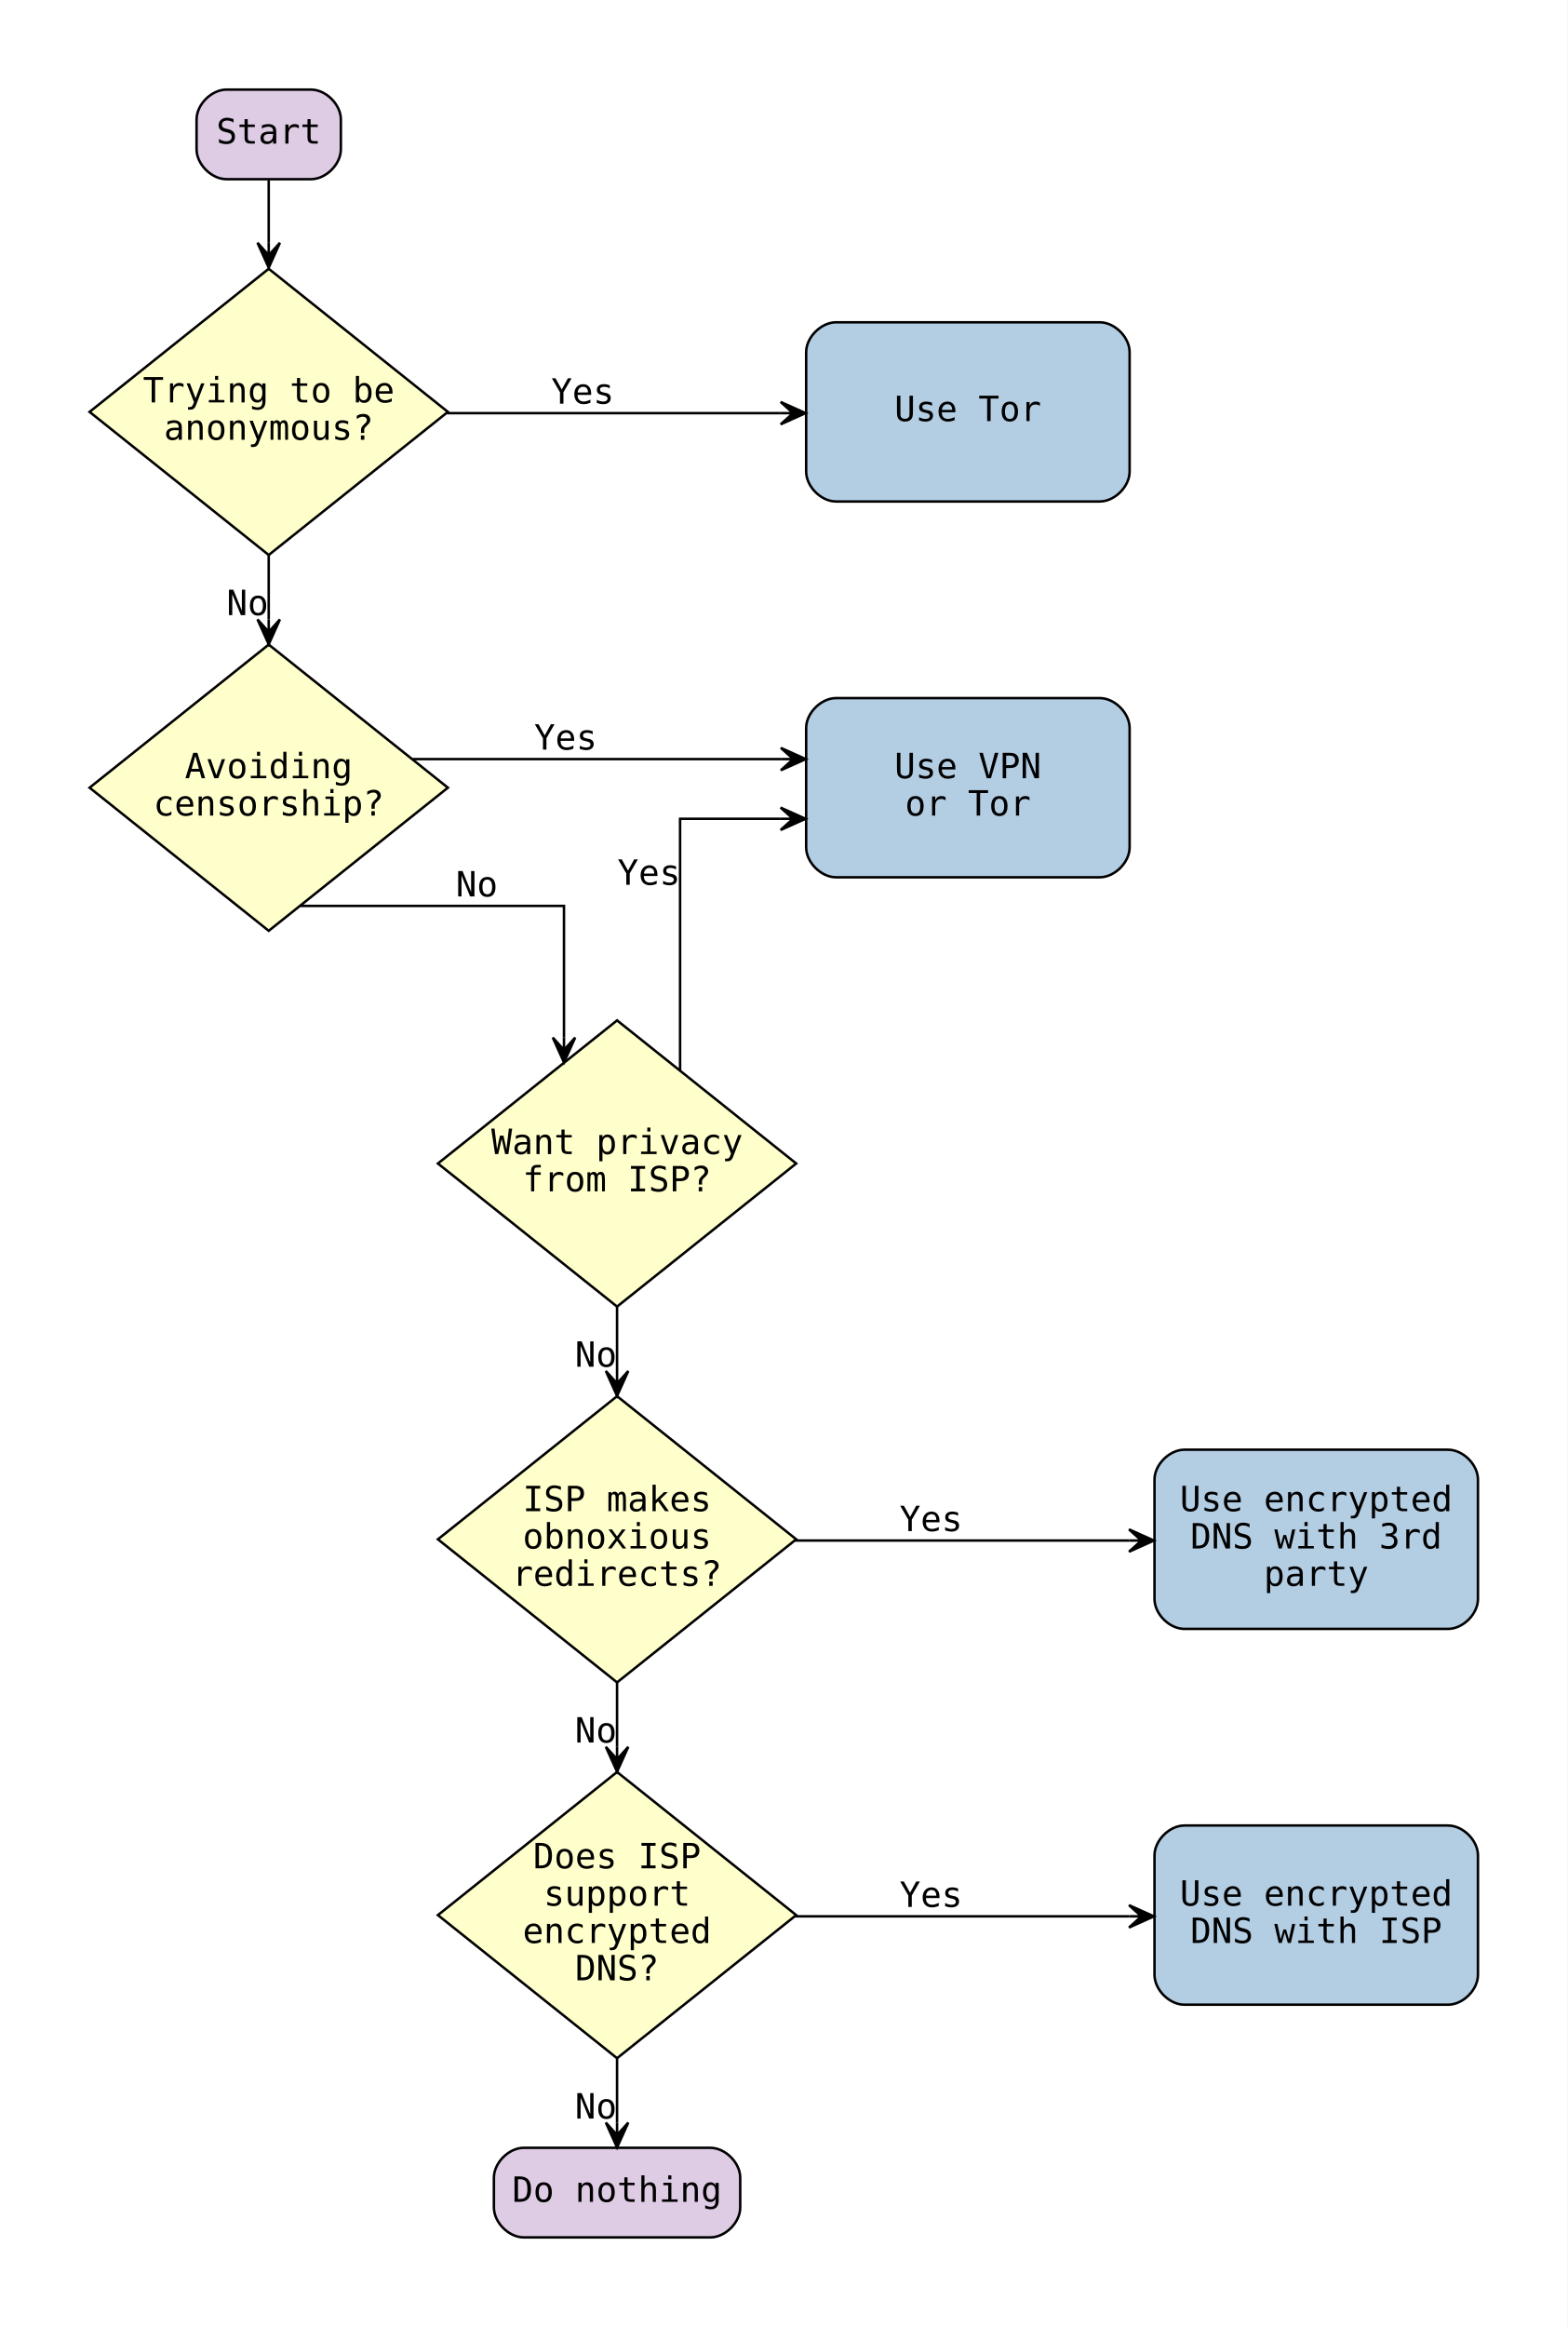
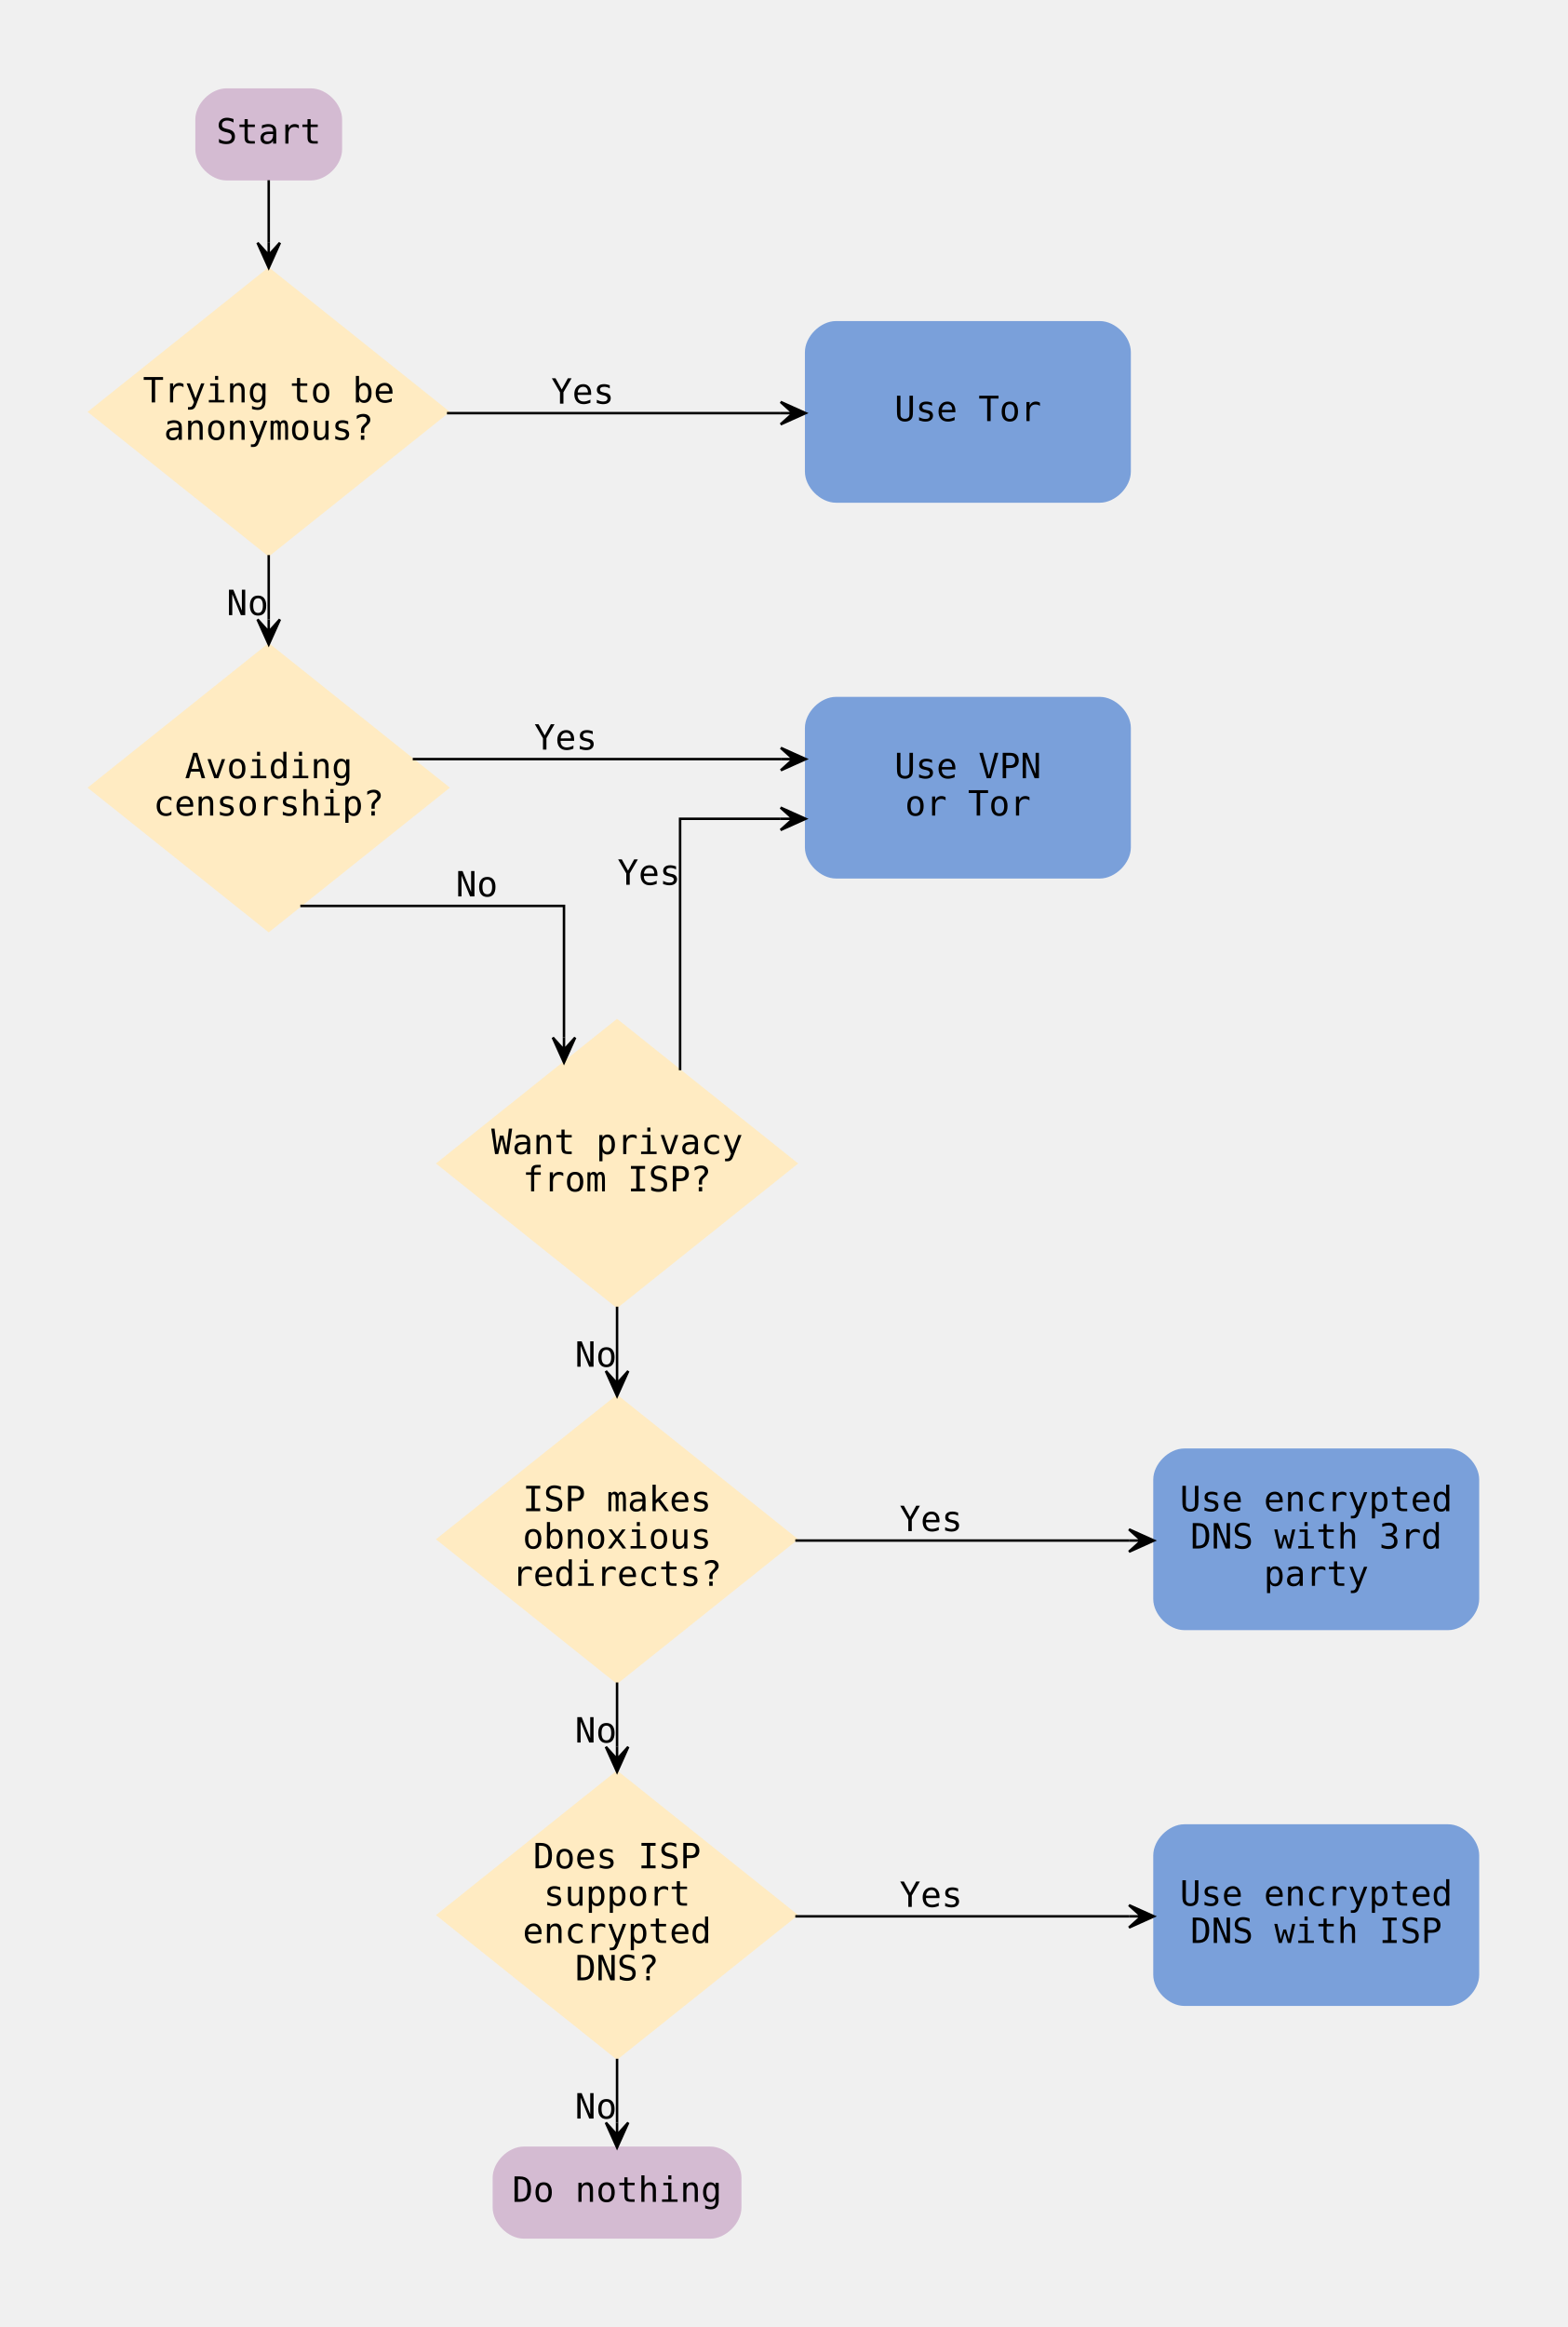
<svg xmlns="http://www.w3.org/2000/svg" width="630pt" height="935pt" viewBox="0.00 0.00 630.00 935.00">
  <g id="graph0" class="graph" transform="scale(1 1) rotate(0) translate(36 899)">
-     <polygon fill="white" stroke="transparent" points="-36,36 -36,-899 594,-899 594,36 -36,36" />
    <g id="node1" class="node">
-       <path fill="#decbe4" stroke="black" d="M89,-863C89,-863 55,-863 55,-863 49,-863 43,-857 43,-851 43,-851 43,-839 43,-839 43,-833 49,-827 55,-827 55,-827 89,-827 89,-827 95,-827 101,-833 101,-839 101,-839 101,-851 101,-851 101,-857 95,-863 89,-863" />
-       <text text-anchor="middle" x="72" y="-841.3" font-family="Monospace" font-size="14.00">Start</text>
+       <path fill="#d4bbd2" stroke="#d4bbd2" d="M89,-863C89,-863 55,-863 55,-863 49,-863 43,-857 43,-851 43,-851 43,-839 43,-839 43,-833 49,-827 55,-827 55,-827 89,-827 89,-827 95,-827 101,-833 101,-839 101,-839 101,-851 101,-851 101,-857 95,-863 89,-863" />
+       <text text-anchor="middle" x="72" y="-841.3" font-family="monospace" font-size="14.00">Start</text>
    </g>
    <g id="node3" class="node">
-       <polygon fill="#ffffcc" stroke="black" points="72,-791 0,-733.5 72,-676 144,-733.5 72,-791" />
-       <text text-anchor="middle" x="72" y="-737.3" font-family="Monospace" font-size="14.00">Trying to be</text>
-       <text text-anchor="middle" x="72" y="-722.3" font-family="Monospace" font-size="14.00"> anonymous?</text>
+       <polygon fill="#ffebc2" stroke="#ffebc2" points="72,-791 0,-733.5 72,-676 144,-733.5 72,-791" />
+       <text text-anchor="middle" x="72" y="-737.3" font-family="monospace" font-size="14.00">Trying to be</text>
+       <text text-anchor="middle" x="72" y="-722.3" font-family="monospace" font-size="14.00"> anonymous?</text>
    </g>
    <g id="edge1" class="edge">
      <path fill="none" stroke="black" d="M72,-826.59C72,-826.59 72,-801.45 72,-801.45" />
      <polygon fill="black" stroke="black" points="72,-791.45 76.5,-801.45 72,-796.45 72,-801.45 72,-801.45 72,-801.45 72,-796.45 67.5,-801.45 72,-791.45 72,-791.45" />
    </g>
    <g id="node2" class="node">
-       <path fill="#decbe4" stroke="black" d="M249.5,-36C249.5,-36 174.5,-36 174.5,-36 168.5,-36 162.5,-30 162.5,-24 162.5,-24 162.5,-12 162.5,-12 162.5,-6 168.5,0 174.5,0 174.5,0 249.5,0 249.5,0 255.5,0 261.5,-6 261.5,-12 261.5,-12 261.5,-24 261.5,-24 261.5,-30 255.5,-36 249.5,-36" />
-       <text text-anchor="middle" x="212" y="-14.3" font-family="Monospace" font-size="14.00">Do nothing</text>
+       <path fill="#d4bbd2" stroke="#d4bbd2" d="M249.5,-36C249.5,-36 174.5,-36 174.5,-36 168.5,-36 162.5,-30 162.5,-24 162.5,-24 162.5,-12 162.5,-12 162.5,-6 168.5,0 174.5,0 174.5,0 249.5,0 249.5,0 255.5,0 261.5,-6 261.5,-12 261.5,-12 261.5,-24 261.5,-24 261.5,-30 255.5,-36 249.5,-36" />
+       <text text-anchor="middle" x="212" y="-14.3" font-family="monospace" font-size="14.00">Do nothing</text>
    </g>
    <g id="node4" class="node">
-       <polygon fill="#ffffcc" stroke="black" points="72,-640 0,-582.5 72,-525 144,-582.5 72,-640" />
-       <text text-anchor="middle" x="72" y="-586.3" font-family="Monospace" font-size="14.00">Avoiding</text>
-       <text text-anchor="middle" x="72" y="-571.3" font-family="Monospace" font-size="14.00"> censorship?</text>
+       <polygon fill="#ffebc2" stroke="#ffebc2" points="72,-640 0,-582.5 72,-525 144,-582.5 72,-640" />
+       <text text-anchor="middle" x="72" y="-586.3" font-family="monospace" font-size="14.00">Avoiding</text>
+       <text text-anchor="middle" x="72" y="-571.3" font-family="monospace" font-size="14.00"> censorship?</text>
    </g>
    <g id="edge3" class="edge">
      <path fill="none" stroke="black" d="M72,-675.98C72,-675.98 72,-650.11 72,-650.11" />
      <polygon fill="black" stroke="black" points="72,-640.11 76.5,-650.11 72,-645.11 72,-650.11 72,-650.11 72,-650.11 72,-645.11 67.5,-650.11 72,-640.11 72,-640.11" />
-       <text text-anchor="middle" x="63.5" y="-651.85" font-family="Monospace" font-size="14.00">No</text>
+       <text text-anchor="middle" x="63.5" y="-651.85" font-family="monospace" font-size="14.00">No</text>
    </g>
    <g id="node8" class="node">
-       <path fill="#b3cde3" stroke="black" d="M300,-697.5C300,-697.5 406,-697.5 406,-697.5 412,-697.5 418,-703.5 418,-709.5 418,-709.5 418,-757.5 418,-757.5 418,-763.5 412,-769.5 406,-769.5 406,-769.5 300,-769.5 300,-769.5 294,-769.5 288,-763.5 288,-757.5 288,-757.5 288,-709.5 288,-709.5 288,-703.5 294,-697.5 300,-697.5" />
-       <text text-anchor="middle" x="353" y="-729.8" font-family="Monospace" font-size="14.00">Use Tor</text>
+       <path fill="#7aa0da" stroke="#7aa0da" d="M300,-697.5C300,-697.5 406,-697.5 406,-697.5 412,-697.5 418,-703.5 418,-709.5 418,-709.5 418,-757.5 418,-757.5 418,-763.5 412,-769.5 406,-769.5 406,-769.5 300,-769.5 300,-769.5 294,-769.5 288,-763.5 288,-757.5 288,-757.5 288,-709.5 288,-709.5 288,-703.5 294,-697.5 300,-697.5" />
+       <text text-anchor="middle" x="353" y="-729.8" font-family="monospace" font-size="14.00">Use Tor</text>
    </g>
    <g id="edge2" class="edge">
      <path fill="none" stroke="black" d="M143.64,-733C143.64,-733 277.75,-733 277.75,-733" />
      <polygon fill="black" stroke="black" points="287.75,-733 277.75,-737.5 282.75,-733 277.75,-733 277.75,-733 277.75,-733 282.75,-733 277.75,-728.5 287.75,-733 287.75,-733" />
-       <text text-anchor="middle" x="198.19" y="-736.8" font-family="Monospace" font-size="14.00">Yes</text>
+       <text text-anchor="middle" x="198.19" y="-736.8" font-family="monospace" font-size="14.00">Yes</text>
    </g>
    <g id="node5" class="node">
-       <polygon fill="#ffffcc" stroke="black" points="212,-489 140,-431.5 212,-374 284,-431.5 212,-489" />
-       <text text-anchor="middle" x="212" y="-435.3" font-family="Monospace" font-size="14.00">Want privacy</text>
-       <text text-anchor="middle" x="212" y="-420.3" font-family="Monospace" font-size="14.00"> from ISP?</text>
+       <polygon fill="#ffebc2" stroke="#ffebc2" points="212,-489 140,-431.5 212,-374 284,-431.5 212,-489" />
+       <text text-anchor="middle" x="212" y="-435.3" font-family="monospace" font-size="14.00">Want privacy</text>
+       <text text-anchor="middle" x="212" y="-420.3" font-family="monospace" font-size="14.00"> from ISP?</text>
    </g>
    <g id="edge5" class="edge">
      <path fill="none" stroke="black" d="M84.7,-535C115.31,-535 190.67,-535 190.67,-535 190.67,-535 190.67,-482.11 190.67,-482.11" />
      <polygon fill="black" stroke="black" points="190.67,-472.11 195.17,-482.11 190.67,-477.11 190.67,-482.11 190.67,-482.11 190.67,-482.11 190.67,-477.11 186.17,-482.11 190.67,-472.11 190.67,-472.11" />
-       <text text-anchor="middle" x="155.63" y="-538.8" font-family="Monospace" font-size="14.00">No</text>
+       <text text-anchor="middle" x="155.63" y="-538.8" font-family="monospace" font-size="14.00">No</text>
    </g>
    <g id="node9" class="node">
-       <path fill="#b3cde3" stroke="black" d="M300,-546.5C300,-546.5 406,-546.5 406,-546.5 412,-546.5 418,-552.5 418,-558.5 418,-558.5 418,-606.5 418,-606.5 418,-612.5 412,-618.5 406,-618.5 406,-618.5 300,-618.5 300,-618.5 294,-618.5 288,-612.5 288,-606.5 288,-606.5 288,-558.5 288,-558.5 288,-552.5 294,-546.5 300,-546.5" />
-       <text text-anchor="middle" x="353" y="-586.3" font-family="Monospace" font-size="14.00">Use VPN</text>
-       <text text-anchor="middle" x="353" y="-571.3" font-family="Monospace" font-size="14.00"> or Tor</text>
+       <path fill="#7aa0da" stroke="#7aa0da" d="M300,-546.5C300,-546.5 406,-546.5 406,-546.5 412,-546.5 418,-552.5 418,-558.5 418,-558.5 418,-606.5 418,-606.5 418,-612.5 412,-618.5 406,-618.5 406,-618.5 300,-618.5 300,-618.5 294,-618.5 288,-612.5 288,-606.5 288,-606.5 288,-558.5 288,-558.5 288,-552.5 294,-546.5 300,-546.5" />
+       <text text-anchor="middle" x="353" y="-586.3" font-family="monospace" font-size="14.00">Use VPN</text>
+       <text text-anchor="middle" x="353" y="-571.3" font-family="monospace" font-size="14.00"> or Tor</text>
    </g>
    <g id="edge4" class="edge">
      <path fill="none" stroke="black" d="M129.88,-594C129.88,-594 277.82,-594 277.82,-594" />
      <polygon fill="black" stroke="black" points="287.82,-594 277.82,-598.5 282.82,-594 277.82,-594 277.82,-594 277.82,-594 282.82,-594 277.82,-589.5 287.82,-594 287.82,-594" />
-       <text text-anchor="middle" x="191.35" y="-597.8" font-family="Monospace" font-size="14.00">Yes</text>
+       <text text-anchor="middle" x="191.35" y="-597.8" font-family="monospace" font-size="14.00">Yes</text>
    </g>
    <g id="node6" class="node">
-       <polygon fill="#ffffcc" stroke="black" points="212,-338 140,-280.5 212,-223 284,-280.5 212,-338" />
-       <text text-anchor="middle" x="212" y="-291.8" font-family="Monospace" font-size="14.00">ISP makes</text>
-       <text text-anchor="middle" x="212" y="-276.8" font-family="Monospace" font-size="14.00"> obnoxious</text>
-       <text text-anchor="middle" x="212" y="-261.8" font-family="Monospace" font-size="14.00"> redirects?</text>
+       <polygon fill="#ffebc2" stroke="#ffebc2" points="212,-338 140,-280.5 212,-223 284,-280.5 212,-338" />
+       <text text-anchor="middle" x="212" y="-291.8" font-family="monospace" font-size="14.00">ISP makes</text>
+       <text text-anchor="middle" x="212" y="-276.8" font-family="monospace" font-size="14.00"> obnoxious</text>
+       <text text-anchor="middle" x="212" y="-261.8" font-family="monospace" font-size="14.00"> redirects?</text>
    </g>
    <g id="edge7" class="edge">
      <path fill="none" stroke="black" d="M212,-373.98C212,-373.98 212,-348.11 212,-348.11" />
      <polygon fill="black" stroke="black" points="212,-338.11 216.5,-348.11 212,-343.11 212,-348.11 212,-348.11 212,-348.11 212,-343.11 207.5,-348.11 212,-338.11 212,-338.11" />
-       <text text-anchor="middle" x="203.5" y="-349.85" font-family="Monospace" font-size="14.00">No</text>
+       <text text-anchor="middle" x="203.5" y="-349.85" font-family="monospace" font-size="14.00">No</text>
    </g>
    <g id="edge6" class="edge">
      <path fill="none" stroke="black" d="M237.33,-468.98C237.33,-510 237.33,-570 237.33,-570 237.33,-570 277.73,-570 277.73,-570" />
      <polygon fill="black" stroke="black" points="287.73,-570 277.73,-574.5 282.73,-570 277.73,-570 277.73,-570 277.73,-570 282.73,-570 277.73,-565.5 287.73,-570 287.73,-570" />
-       <text text-anchor="middle" x="224.83" y="-543.49" font-family="Monospace" font-size="14.00">Yes</text>
+       <text text-anchor="middle" x="224.83" y="-543.49" font-family="monospace" font-size="14.00">Yes</text>
    </g>
    <g id="node7" class="node">
-       <polygon fill="#ffffcc" stroke="black" points="212,-187 140,-129.5 212,-72 284,-129.5 212,-187" />
-       <text text-anchor="middle" x="212" y="-148.3" font-family="Monospace" font-size="14.00">Does ISP</text>
-       <text text-anchor="middle" x="212" y="-133.3" font-family="Monospace" font-size="14.00"> support</text>
-       <text text-anchor="middle" x="212" y="-118.3" font-family="Monospace" font-size="14.00"> encrypted</text>
-       <text text-anchor="middle" x="212" y="-103.3" font-family="Monospace" font-size="14.00"> DNS?</text>
+       <polygon fill="#ffebc2" stroke="#ffebc2" points="212,-187 140,-129.5 212,-72 284,-129.5 212,-187" />
+       <text text-anchor="middle" x="212" y="-148.3" font-family="monospace" font-size="14.00">Does ISP</text>
+       <text text-anchor="middle" x="212" y="-133.3" font-family="monospace" font-size="14.00"> support</text>
+       <text text-anchor="middle" x="212" y="-118.3" font-family="monospace" font-size="14.00"> encrypted</text>
+       <text text-anchor="middle" x="212" y="-103.3" font-family="monospace" font-size="14.00"> DNS?</text>
    </g>
    <g id="edge9" class="edge">
      <path fill="none" stroke="black" d="M212,-222.98C212,-222.98 212,-197.11 212,-197.11" />
      <polygon fill="black" stroke="black" points="212,-187.11 216.5,-197.11 212,-192.11 212,-197.11 212,-197.11 212,-197.11 212,-192.11 207.5,-197.11 212,-187.11 212,-187.11" />
-       <text text-anchor="middle" x="203.5" y="-198.85" font-family="Monospace" font-size="14.00">No</text>
+       <text text-anchor="middle" x="203.5" y="-198.85" font-family="monospace" font-size="14.00">No</text>
    </g>
    <g id="node10" class="node">
-       <path fill="#b3cde3" stroke="black" d="M440,-244.5C440,-244.5 546,-244.5 546,-244.5 552,-244.5 558,-250.5 558,-256.5 558,-256.5 558,-304.5 558,-304.5 558,-310.5 552,-316.5 546,-316.5 546,-316.5 440,-316.5 440,-316.5 434,-316.5 428,-310.5 428,-304.5 428,-304.5 428,-256.5 428,-256.5 428,-250.5 434,-244.5 440,-244.5" />
-       <text text-anchor="middle" x="493" y="-291.8" font-family="Monospace" font-size="14.00">Use encrypted</text>
-       <text text-anchor="middle" x="493" y="-276.8" font-family="Monospace" font-size="14.00"> DNS with 3rd</text>
-       <text text-anchor="middle" x="493" y="-261.8" font-family="Monospace" font-size="14.00"> party</text>
+       <path fill="#7aa0da" stroke="#7aa0da" d="M440,-244.5C440,-244.5 546,-244.5 546,-244.5 552,-244.5 558,-250.5 558,-256.5 558,-256.5 558,-304.5 558,-304.5 558,-310.5 552,-316.5 546,-316.5 546,-316.5 440,-316.5 440,-316.5 434,-316.5 428,-310.5 428,-304.5 428,-304.5 428,-256.5 428,-256.5 428,-250.5 434,-244.5 440,-244.5" />
+       <text text-anchor="middle" x="493" y="-291.8" font-family="monospace" font-size="14.00">Use encrypted</text>
+       <text text-anchor="middle" x="493" y="-276.8" font-family="monospace" font-size="14.00"> DNS with 3rd</text>
+       <text text-anchor="middle" x="493" y="-261.8" font-family="monospace" font-size="14.00"> party</text>
    </g>
    <g id="edge8" class="edge">
      <path fill="none" stroke="black" d="M283.64,-280C283.64,-280 417.75,-280 417.75,-280" />
      <polygon fill="black" stroke="black" points="427.75,-280 417.75,-284.5 422.75,-280 417.75,-280 417.75,-280 417.75,-280 422.75,-280 417.75,-275.5 427.75,-280 427.75,-280" />
-       <text text-anchor="middle" x="338.19" y="-283.8" font-family="Monospace" font-size="14.00">Yes</text>
+       <text text-anchor="middle" x="338.19" y="-283.8" font-family="monospace" font-size="14.00">Yes</text>
    </g>
    <g id="edge11" class="edge">
      <path fill="none" stroke="black" d="M212,-71.79C212,-71.79 212,-46.13 212,-46.13" />
      <polygon fill="black" stroke="black" points="212,-36.13 216.5,-46.13 212,-41.13 212,-46.13 212,-46.13 212,-46.13 212,-41.13 207.5,-46.13 212,-36.13 212,-36.13" />
-       <text text-anchor="middle" x="203.5" y="-47.76" font-family="Monospace" font-size="14.00">No</text>
+       <text text-anchor="middle" x="203.5" y="-47.76" font-family="monospace" font-size="14.00">No</text>
    </g>
    <g id="node11" class="node">
-       <path fill="#b3cde3" stroke="black" d="M440,-93.5C440,-93.5 546,-93.5 546,-93.5 552,-93.5 558,-99.5 558,-105.5 558,-105.5 558,-153.5 558,-153.5 558,-159.5 552,-165.5 546,-165.5 546,-165.5 440,-165.5 440,-165.5 434,-165.5 428,-159.5 428,-153.5 428,-153.5 428,-105.5 428,-105.5 428,-99.5 434,-93.5 440,-93.5" />
-       <text text-anchor="middle" x="493" y="-133.3" font-family="Monospace" font-size="14.00">Use encrypted</text>
-       <text text-anchor="middle" x="493" y="-118.3" font-family="Monospace" font-size="14.00"> DNS with ISP</text>
+       <path fill="#7aa0da" stroke="#7aa0da" d="M440,-93.5C440,-93.5 546,-93.5 546,-93.5 552,-93.5 558,-99.5 558,-105.5 558,-105.5 558,-153.5 558,-153.5 558,-159.5 552,-165.5 546,-165.5 546,-165.5 440,-165.5 440,-165.5 434,-165.5 428,-159.5 428,-153.5 428,-153.5 428,-105.5 428,-105.5 428,-99.5 434,-93.5 440,-93.5" />
+       <text text-anchor="middle" x="493" y="-133.3" font-family="monospace" font-size="14.00">Use encrypted</text>
+       <text text-anchor="middle" x="493" y="-118.3" font-family="monospace" font-size="14.00"> DNS with ISP</text>
    </g>
    <g id="edge10" class="edge">
      <path fill="none" stroke="black" d="M283.64,-129C283.64,-129 417.75,-129 417.75,-129" />
      <polygon fill="black" stroke="black" points="427.75,-129 417.75,-133.5 422.75,-129 417.75,-129 417.75,-129 417.75,-129 422.75,-129 417.75,-124.5 427.75,-129 427.75,-129" />
-       <text text-anchor="middle" x="338.19" y="-132.8" font-family="Monospace" font-size="14.00">Yes</text>
+       <text text-anchor="middle" x="338.19" y="-132.8" font-family="monospace" font-size="14.00">Yes</text>
    </g>
  </g>
</svg>
